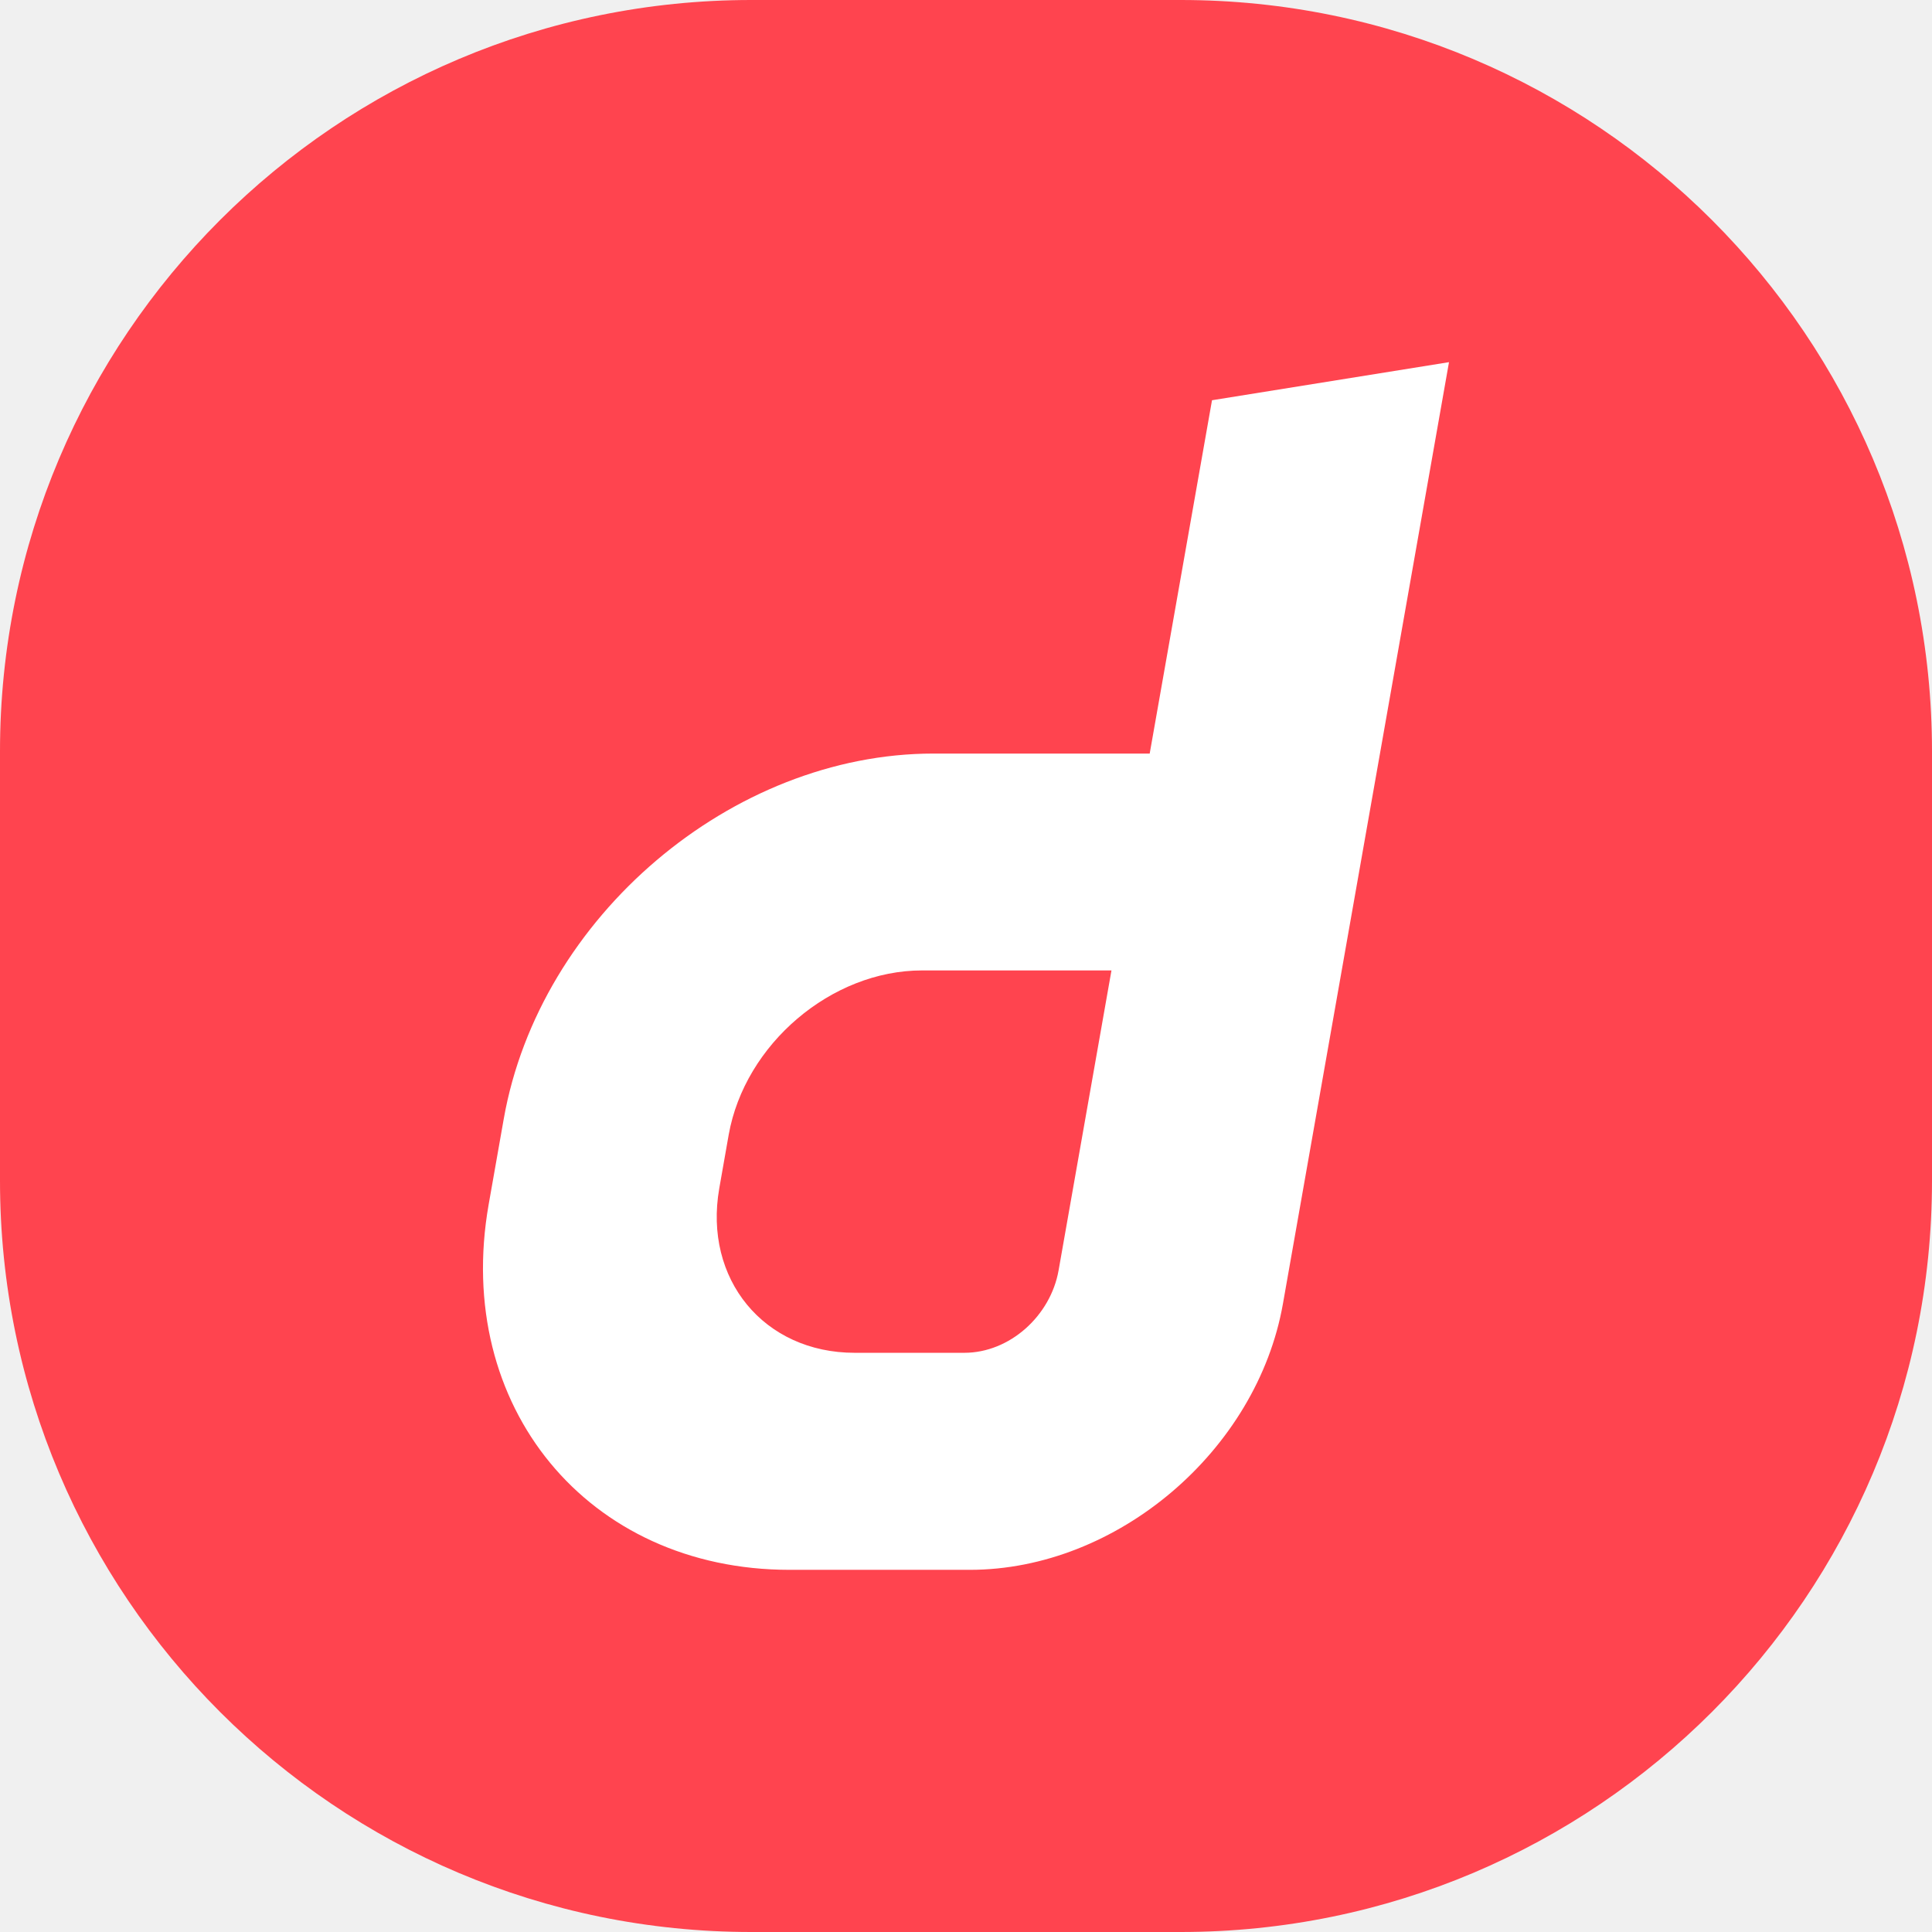
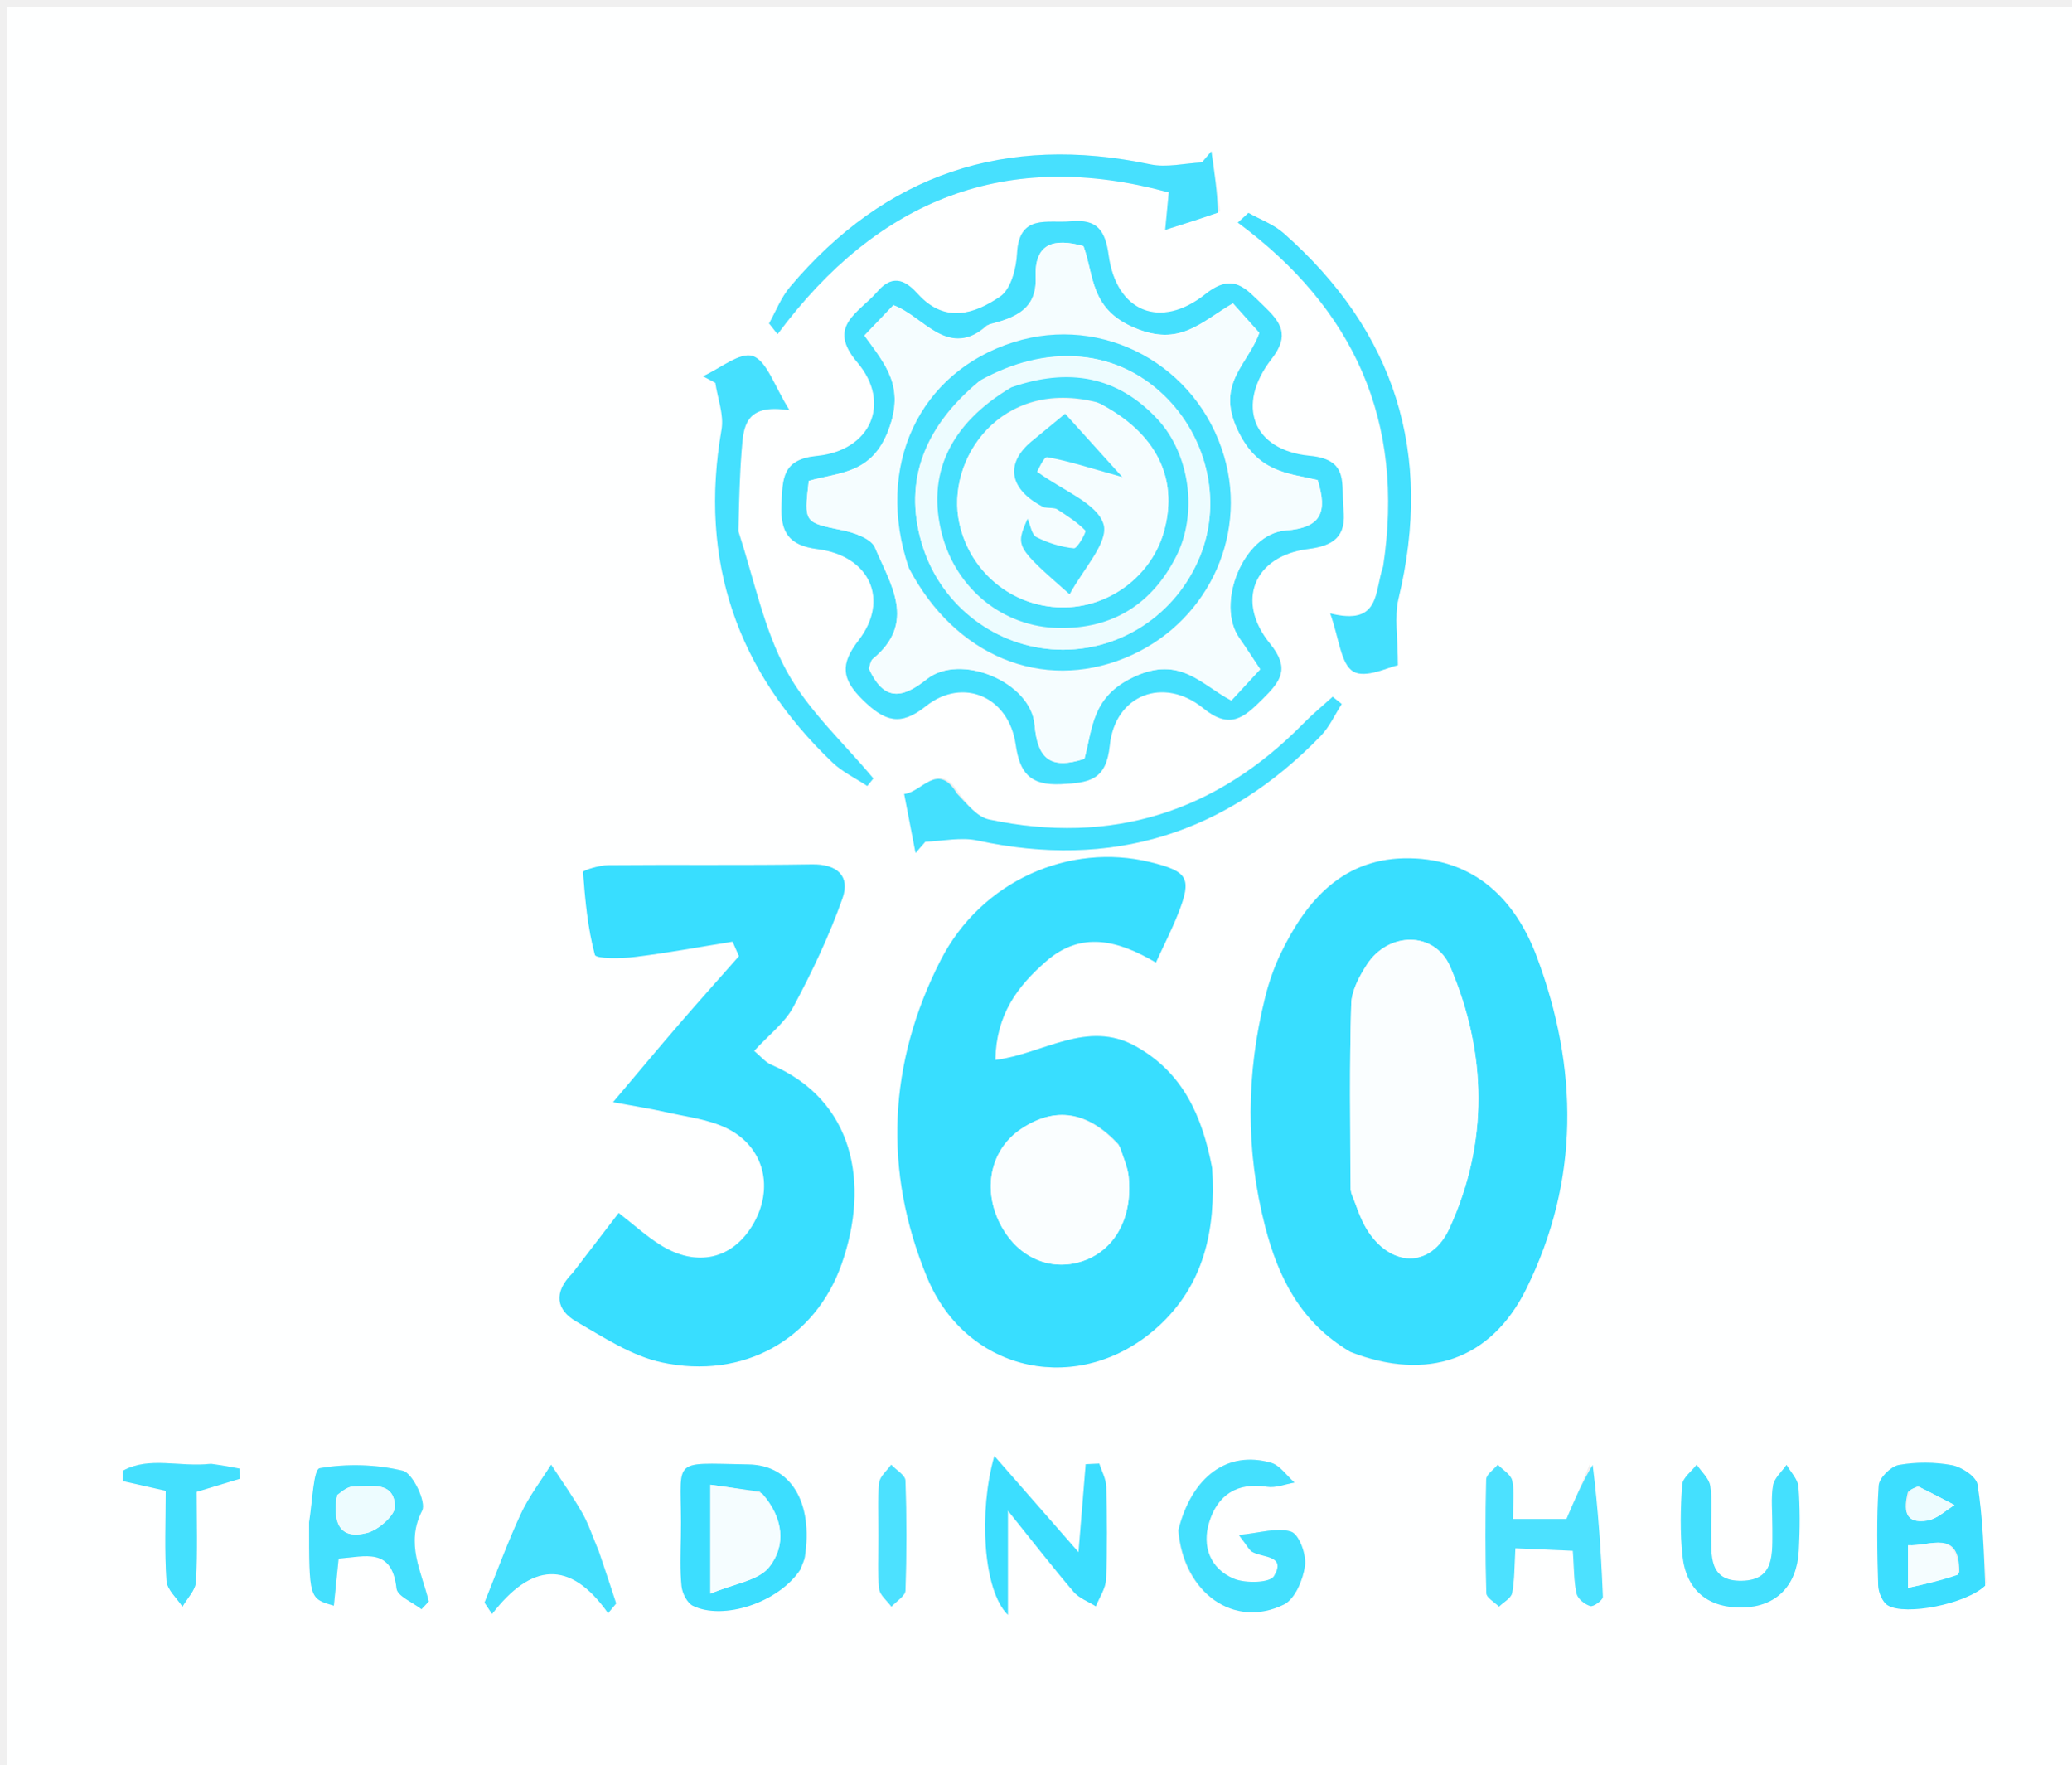
- <svg xmlns="http://www.w3.org/2000/svg" width="24" height="24" fill="none">
-   <path d="M0 9.333A9.333 9.333 0 0 1 9.333 0h5.334A9.333 9.333 0 0 1 24 9.333v5.334A9.333 9.333 0 0 1 14.667 24H9.333A9.333 9.333 0 0 1 0 14.667V9.333Z" fill="#FF444F" />
-   <path d="m15.056 4.972-.774 4.389h-2.686c-2.507 0-4.895 2.03-5.338 4.537l-.188 1.066c-.44 2.507 1.232 4.537 3.738 4.537h2.24c1.827 0 3.567-1.479 3.889-3.305L18 4.499l-2.944.473Zm-1.906 10.81c-.1.564-.607 1.023-1.171 1.023h-1.362c-1.126 0-1.88-.914-1.682-2.043l.117-.665c.2-1.126 1.275-2.042 2.402-2.042h2.353l-.657 3.727Z" fill="#fff" />
+ <svg xmlns="http://www.w3.org/2000/svg" version="1.1" id="Layer_1" x="0px" y="0px" width="100%" viewBox="0 0 290 247" enable-background="new 0 0 290 247" xml:space="preserve">
+   <path fill="#FEFFFF" opacity="1" stroke="none" d=" M180,248   C120,248 60.5,248 1,248   C1,165.667 1,83.333 1,1   C97.667,1 194.333,1 291,1   C291,83.333 291,165.667 291,248   C254.167,248 217.333,248 180,248  M169.662,163.107   C168.315,156.173 165.634,150.183 159.056,146.488   C152.232,142.655 146.102,147.531 139.369,148.387   C139.469,142.025 142.473,138.065 146.451,134.591   C151.379,130.286 156.512,131.6 161.847,134.745   C163.071,132.073 164.118,130.037 164.952,127.918   C166.913,122.934 166.384,122.004 161.109,120.702   C149.793,117.908 137.41,123.261 131.697,134.439   C124.358,148.798 123.641,163.951 129.821,178.85   C135.42,192.349 151.294,195.525 162.105,185.753   C168.521,179.953 170.276,172.302 169.662,163.107  M189.399,189.428   C199.794,193.412 208.765,190.437 213.729,180.38   C221.196,165.248 221.009,149.511 215.175,133.928   C212.188,125.95 206.52,120.306 197.397,120.15   C188.186,119.993 182.958,125.906 179.299,133.538   C178.371,135.473 177.658,137.551 177.14,139.635   C174.484,150.311 174.389,161.034 177.144,171.692   C178.974,178.771 182.077,185.13 189.399,189.428  M79.973,178.487   C77.409,180.973 77.919,183.402 80.697,185.005   C84.528,187.215 88.447,189.814 92.656,190.721   C104.098,193.186 114.139,187.473 117.836,176.96   C121.831,165.599 119.518,153.998 107.968,149.046   C107.156,148.698 106.537,147.901 105.59,147.115   C107.633,144.879 109.885,143.188 111.089,140.936   C113.704,136.045 116.113,130.984 117.958,125.764   C119.059,122.65 117.255,120.942 113.658,121.003   C104.167,121.164 94.672,121.028 85.179,121.114   C83.941,121.126 81.617,121.829 81.635,122.073   C81.928,125.971 82.284,129.91 83.294,133.66   C83.449,134.238 86.955,134.199 88.853,133.965   C93.445,133.401 98.003,132.553 102.574,131.82   C102.872,132.497 103.171,133.175 103.469,133.853   C100.683,137.012 97.87,140.149 95.117,143.338   C92.287,146.616 89.517,149.944 85.839,154.292   C89.379,154.951 91.286,155.236 93.158,155.669   C96.049,156.339 99.137,156.657 101.746,157.933   C107.08,160.543 108.446,166.428 105.36,171.539   C102.471,176.324 97.491,177.437 92.433,174.265   C90.514,173.062 88.815,171.506 86.623,169.805   C84.411,172.683 82.402,175.296 79.973,178.487  M122.592,41.085   C120.202,43.859 115.712,45.642 120.026,50.714   C124.861,56.4 121.952,63.07 114.376,63.823   C109.489,64.309 109.587,67.04 109.424,70.617   C109.249,74.481 110.417,76.356 114.469,76.869   C121.798,77.797 124.594,83.984 120.213,89.648   C117.657,92.952 117.792,95.05 120.844,98.016   C123.883,100.97 126.047,101.72 129.631,98.861   C134.817,94.723 141.243,97.526 142.209,104.188   C142.775,108.091 144.111,109.982 148.543,109.771   C152.531,109.581 154.891,109.234 155.387,104.349   C156.105,97.279 162.912,94.617 168.487,99.146   C172.2,102.163 174.133,100.492 176.757,97.889   C179.285,95.381 180.693,93.624 177.829,90.11   C172.95,84.121 175.607,77.824 183.136,76.856   C186.702,76.397 188.561,75.165 188.102,71.185   C187.717,67.855 189.019,64.34 183.403,63.806   C175.405,63.045 172.995,56.735 178.05,50.24   C180.646,46.904 179.345,45.117 176.918,42.8   C174.449,40.443 172.718,38.038 168.782,41.17   C162.464,46.195 156.309,43.647 155.23,35.729   C154.75,32.205 153.59,30.642 149.936,30.983   C146.636,31.29 142.685,29.884 142.4,35.515   C142.294,37.601 141.538,40.489 140.05,41.504   C136.447,43.964 132.332,45.343 128.532,41.168   C127.095,39.589 125.199,38.051 122.592,41.085  M193.557,79.69   C192.429,82.774 193.34,87.661 186.251,85.868   C187.503,89.342 187.733,92.981 189.493,94.012   C191.209,95.019 194.488,93.36 195.726,93.127   C195.726,89.183 195.198,86.371 195.809,83.833   C200.707,63.49 195.384,46.437 179.719,32.634   C178.328,31.408 176.452,30.733 174.802,29.801   C174.308,30.255 173.813,30.708 173.319,31.162   C189.619,43.215 196.754,58.98 193.557,79.69  M170.85,29.588   C170.439,26.786 170.028,23.983 169.617,21.181   C169.176,21.699 168.735,22.216 168.294,22.734   C165.88,22.853 163.355,23.493 161.068,23.009   C140.792,18.717 123.962,24.352 110.604,40.181   C109.362,41.653 108.641,43.566 107.678,45.275   C108.075,45.777 108.473,46.28 108.871,46.782   C122.984,27.773 141.042,20.739 163.646,26.937   C163.473,28.76 163.356,29.992 163.148,32.183   C165.949,31.298 168.08,30.624 170.85,29.588  M134.036,110.663   C131.281,106.568 129.076,110.928 126.602,111.147   C127.132,113.902 127.662,116.658 128.193,119.413   C128.649,118.886 129.106,118.359 129.563,117.831   C131.994,117.746 134.534,117.157 136.839,117.655   C155.654,121.727 171.642,116.752 184.953,102.989   C186.162,101.739 186.906,100.04 187.865,98.549   C187.443,98.213 187.021,97.877 186.598,97.54   C185.245,98.766 183.826,99.927 182.55,101.228   C170.307,113.725 155.616,118.346 138.494,114.724   C136.823,114.371 135.45,112.609 134.036,110.663  M103.307,73.973   C103.477,70.334 103.556,66.688 103.843,63.058   C104.096,59.863 104.217,56.389 110.55,57.441   C108.383,54 107.39,50.548 105.417,49.845   C103.648,49.214 100.801,51.609 98.43,52.669   C99.006,52.976 99.583,53.283 100.16,53.59   C100.48,55.777 101.389,58.067 101.029,60.136   C97.828,78.509 103.175,93.96 116.557,106.735   C117.956,108.07 119.797,108.942 121.432,110.03   C121.717,109.678 122.001,109.327 122.286,108.975   C118.16,104.008 113.182,99.507 110.144,93.946   C106.953,88.104 105.622,81.247 103.307,73.973  M278.111,221.614   C277.756,217.005 277.62,212.361 276.887,207.814   C276.709,206.709 274.671,205.364 273.305,205.108   C270.892,204.657 268.283,204.649 265.868,205.08   C264.749,205.279 263.122,206.895 263.051,207.958   C262.74,212.595 262.84,217.267 262.978,221.921   C263.007,222.898 263.569,224.276 264.33,224.737   C266.787,226.226 275.31,224.546 278.111,221.614  M164.976,214.599   C165.729,223.058 172.841,228.05 179.787,224.606   C181.337,223.838 182.455,221.138 182.723,219.184   C182.935,217.63 181.907,214.801 180.788,214.419   C178.883,213.768 176.474,214.597 173.455,214.881   C174.682,216.474 174.9,216.97 175.279,217.211   C176.704,218.116 180.168,217.65 178.379,220.643   C177.807,221.599 174.376,221.684 172.749,220.995   C169.451,219.598 168.258,216.469 169.318,213.065   C170.501,209.271 173.211,207.474 177.404,208.133   C178.629,208.325 179.972,207.764 181.262,207.548   C180.172,206.593 179.228,205.132 177.968,204.77   C171.912,203.027 166.89,206.632 164.976,214.599  M222.596,205.01   C221.53,207.505 220.463,210 219.335,212.64   C217.176,212.64 214.65,212.64 211.83,212.64   C211.83,210.553 212.063,208.855 211.737,207.272   C211.562,206.426 210.424,205.778 209.721,205.04   C209.152,205.729 208.108,206.405 208.09,207.108   C207.955,212.41 207.959,217.719 208.109,223.021   C208.127,223.668 209.268,224.284 209.889,224.914   C210.529,224.282 211.588,223.73 211.726,223.003   C212.084,221.116 212.037,219.153 212.181,216.738   C215.108,216.869 217.624,216.981 220.225,217.097   C220.399,219.486 220.357,221.33 220.745,223.079   C220.906,223.805 221.904,224.612 222.678,224.833   C223.129,224.962 224.446,223.982 224.429,223.537   C224.187,217.403 223.782,211.275 222.596,205.01  M43.276,213.572   C43.276,223.782 43.276,223.782 46.747,224.777   C46.964,222.637 47.174,220.563 47.414,218.192   C51.125,217.915 54.873,216.554 55.519,222.372   C55.639,223.455 57.795,224.312 59.011,225.274   C59.353,224.912 59.695,224.551 60.036,224.19   C59.029,220.015 56.718,216.076 59.112,211.46   C59.72,210.286 57.78,206.23 56.423,205.897   C52.684,204.981 48.554,204.876 44.765,205.531   C43.886,205.683 43.753,210.143 43.276,213.572  M141.127,216.085   C141.127,215.012 141.127,213.938 141.127,211.477   C144.769,216.009 147.468,219.5 150.335,222.847   C151.107,223.747 152.391,224.206 153.44,224.868   C153.94,223.603 154.817,222.354 154.87,221.07   C155.051,216.757 155.004,212.429 154.891,208.111   C154.862,207.029 154.26,205.962 153.922,204.888   C153.286,204.916 152.651,204.944 152.016,204.973   C151.697,208.874 151.379,212.776 151.01,217.292   C146.828,212.511 143.289,208.466 139.227,203.822   C137.021,211.528 137.612,222.619 141.127,226.068   C141.127,222.22 141.127,219.573 141.127,216.085  M112.194,219.366   C112.365,218.897 112.618,218.44 112.693,217.956   C113.862,210.4 110.808,205.103 104.791,205.004   C93.307,204.815 95.555,203.898 95.337,215.07   C95.292,217.401 95.19,219.749 95.429,222.056   C95.531,223.038 96.214,224.398 97.023,224.796   C101.274,226.889 109.027,224.341 112.194,219.366  M248.167,214.325   C248.154,217.517 248.526,221.186 243.919,221.295   C239.172,221.407 239.641,217.654 239.587,214.499   C239.55,212.339 239.775,210.147 239.467,208.031   C239.311,206.963 238.231,206.031 237.569,205.037   C236.858,205.974 235.604,206.873 235.535,207.856   C235.301,211.159 235.222,214.521 235.58,217.807   C236.111,222.681 239.244,225.156 244.057,225.031   C248.66,224.911 251.591,222.034 251.862,217.108   C252.027,214.126 252.045,211.116 251.817,208.142   C251.735,207.08 250.734,206.088 250.153,205.064   C249.494,206.015 248.448,206.897 248.264,207.933   C247.948,209.705 248.171,211.573 248.167,214.325  M83.688,216.801   C82.976,215.121 82.415,213.355 81.516,211.782   C80.191,209.462 78.625,207.278 77.161,205.036   C75.728,207.328 74.047,209.505 72.918,211.938   C71.038,215.988 69.512,220.202 67.837,224.347   C68.189,224.878 68.542,225.41 68.895,225.941   C74.328,218.893 79.746,218.186 85.144,225.829   C85.521,225.374 85.898,224.918 86.276,224.463   C85.515,222.146 84.755,219.828 83.688,216.801  M29.125,204.915   C25.179,205.429 20.909,203.825 17.201,205.89   C17.194,206.372 17.186,206.853 17.179,207.335   C19.103,207.771 21.028,208.206 23.202,208.698   C23.202,213.038 23.024,217.184 23.31,221.297   C23.397,222.55 24.765,223.714 25.546,224.919   C26.208,223.754 27.375,222.617 27.441,221.419   C27.674,217.168 27.532,212.896 27.532,208.846   C29.988,208.101 31.811,207.548 33.634,206.995   C33.595,206.523 33.555,206.052 33.516,205.58   C32.345,205.359 31.174,205.138 29.125,204.915  M122.994,215.481   C123.001,217.797 122.845,220.131 123.096,222.42   C123.193,223.305 124.212,224.089 124.811,224.92   C125.499,224.163 126.756,223.426 126.783,222.647   C126.96,217.525 126.959,212.391 126.779,207.269   C126.752,206.503 125.476,205.781 124.779,205.039   C124.191,205.882 123.194,206.681 123.097,207.578   C122.848,209.868 123.002,212.201 122.994,215.481  z" />
+   <path fill="#38DEFF" opacity="1" stroke="none" d=" M169.724,163.534   C170.276,172.302 168.521,179.953 162.105,185.753   C151.294,195.525 135.42,192.349 129.821,178.85   C123.641,163.951 124.358,148.798 131.697,134.439   C137.41,123.261 149.793,117.908 161.109,120.702   C166.384,122.004 166.913,122.934 164.952,127.918   C164.118,130.037 163.071,132.073 161.847,134.745   C156.512,131.6 151.379,130.286 146.451,134.591   C142.473,138.065 139.469,142.025 139.369,148.387   C146.102,147.531 152.232,142.655 159.056,146.488   C165.634,150.183 168.315,156.173 169.724,163.534  M156.625,160.203   C152.322,155.552 147.78,154.832 142.973,158.041   C138.854,160.79 137.571,166.045 139.831,170.912   C141.971,175.521 146.29,177.841 150.749,176.778   C155.74,175.588 158.654,170.847 158.031,164.725   C157.899,163.432 157.35,162.182 156.625,160.203  z" />
+   <path fill="#38DEFF" opacity="1" stroke="none" d=" M189.064,189.241   C182.077,185.13 178.974,178.771 177.144,171.692   C174.389,161.034 174.484,150.311 177.14,139.635   C177.658,137.551 178.371,135.473 179.299,133.538   C182.958,125.906 188.186,119.993 197.397,120.15   C206.52,120.306 212.188,125.95 215.175,133.928   C221.009,149.511 221.196,165.248 213.729,180.38   C208.765,190.437 199.794,193.412 189.064,189.241  M189.174,167.007   C189.882,168.682 190.4,170.472 191.331,172.011   C194.607,177.427 200.343,177.647 202.952,171.943   C208.453,159.915 208.213,147.441 203.075,135.371   C200.919,130.305 194.385,130.385 191.377,135.05   C190.324,136.683 189.253,138.667 189.198,140.52   C188.945,149.074 189.047,157.638 189.174,167.007  z" />
+   <path fill="#38DEFF" opacity="1" stroke="none" d=" M80.183,178.198   C82.402,175.296 84.411,172.683 86.623,169.805   C88.815,171.506 90.514,173.062 92.433,174.265   C97.491,177.437 102.471,176.324 105.36,171.539   C108.446,166.428 107.08,160.543 101.746,157.933   C99.137,156.657 96.049,156.339 93.158,155.669   C91.286,155.236 89.379,154.951 85.839,154.292   C89.517,149.944 92.287,146.616 95.117,143.338   C97.87,140.149 100.683,137.012 103.469,133.853   C103.171,133.175 102.872,132.497 102.574,131.82   C98.003,132.553 93.445,133.401 88.853,133.965   C86.955,134.199 83.449,134.238 83.294,133.66   C82.284,129.91 81.928,125.971 81.635,122.073   C81.617,121.829 83.941,121.126 85.179,121.114   C94.672,121.028 104.167,121.164 113.658,121.003   C117.255,120.942 119.059,122.65 117.958,125.764   C116.113,130.984 113.704,136.045 111.089,140.936   C109.885,143.188 107.633,144.879 105.59,147.115   C106.537,147.901 107.156,148.698 107.968,149.046   C119.518,153.998 121.831,165.599 117.836,176.96   C114.139,187.473 104.098,193.186 92.656,190.721   C88.447,189.814 84.528,187.215 80.697,185.005   C77.919,183.402 77.409,180.973 80.183,178.198  z" />
+   <path fill="#45E0FE" opacity="1" stroke="none" d=" M122.847,40.831   C125.199,38.051 127.095,39.589 128.532,41.168   C132.332,45.343 136.447,43.964 140.05,41.504   C141.538,40.489 142.294,37.601 142.4,35.515   C142.685,29.884 146.636,31.29 149.936,30.983   C153.59,30.642 154.75,32.205 155.23,35.729   C156.309,43.647 162.464,46.195 168.782,41.17   C172.718,38.038 174.449,40.443 176.918,42.8   C179.345,45.117 180.646,46.904 178.05,50.24   C172.995,56.735 175.405,63.045 183.403,63.806   C189.019,64.34 187.717,67.855 188.102,71.185   C188.561,75.165 186.702,76.397 183.136,76.856   C175.607,77.824 172.95,84.121 177.829,90.11   C180.693,93.624 179.285,95.381 176.757,97.889   C174.133,100.492 172.2,102.163 168.487,99.146   C162.912,94.617 156.105,97.279 155.387,104.349   C154.891,109.234 152.531,109.581 148.543,109.771   C144.111,109.982 142.775,108.091 142.209,104.188   C141.243,97.526 134.817,94.723 129.631,98.861   C126.047,101.72 123.883,100.97 120.844,98.016   C117.792,95.05 117.657,92.952 120.213,89.648   C124.594,83.984 121.798,77.797 114.469,76.869   C110.417,76.356 109.249,74.481 109.424,70.617   C109.587,67.04 109.489,64.309 114.376,63.823   C121.952,63.07 124.861,56.4 120.026,50.714   C115.712,45.642 120.202,43.859 122.847,40.831  M138.186,45.542   C132.76,50.513 129.453,44.318 125.09,42.72   C123.655,44.223 122.346,45.594 121.028,46.974   C124.125,51.205 126.659,54.161 124.426,60.143   C122.075,66.441 117.455,66.08 113.243,67.321   C112.556,73.237 112.581,73.119 118.02,74.242   C119.657,74.58 121.988,75.408 122.507,76.641   C124.663,81.754 128.401,87.163 122.226,92.229   C121.89,92.505 121.836,93.123 121.652,93.577   C123.65,97.973 126.109,98.008 129.732,95.098   C134.444,91.313 144.363,95.479 144.861,101.453   C145.246,106.073 146.955,107.83 151.837,106.227   C153.015,101.925 152.812,97.52 158.804,94.735   C165.284,91.723 168.208,95.865 172.415,98.059   C173.919,96.43 175.134,95.116 176.449,93.692   C175.353,92.048 174.468,90.658 173.523,89.311   C170.153,84.506 174.125,74.708 179.999,74.263   C184.983,73.886 185.926,71.733 184.485,67.194   C180.04,66.202 175.982,66.041 173.222,60.058   C170.255,53.626 174.759,51.025 176.325,46.591   C175.062,45.179 173.882,43.86 172.635,42.467   C168.041,45.166 165.19,48.552 158.888,45.908   C152.61,43.274 153.23,38.646 151.708,34.453   C147.513,33.281 144.821,34.07 145.012,38.832   C145.186,43.186 142.351,44.464 138.186,45.542  z" />
+   <path fill="#44E0FE" opacity="1" stroke="none" d=" M193.674,79.261   C196.754,58.98 189.619,43.215 173.319,31.162   C173.813,30.708 174.308,30.255 174.802,29.801   C176.452,30.733 178.328,31.408 179.719,32.634   C195.384,46.437 200.707,63.49 195.809,83.833   C195.198,86.371 195.726,89.183 195.726,93.127   C194.488,93.36 191.209,95.019 189.493,94.012   C187.733,92.981 187.503,89.342 186.251,85.868   C193.34,87.661 192.429,82.774 193.674,79.261  z" />
+   <path fill="#47E0FE" opacity="1" stroke="none" d=" M170.53,29.769   C168.08,30.624 165.949,31.298 163.148,32.183   C163.356,29.992 163.473,28.76 163.646,26.937   C141.042,20.739 122.984,27.773 108.871,46.782   C108.473,46.28 108.075,45.777 107.678,45.275   C108.641,43.566 109.362,41.653 110.604,40.181   C123.962,24.352 140.792,18.717 161.068,23.009   C163.355,23.493 165.88,22.853 168.294,22.734   C168.735,22.216 169.176,21.699 169.617,21.181   C170.028,23.983 170.439,26.786 170.53,29.769  z" />
+   <path fill="#44E0FE" opacity="1" stroke="none" d=" M133.987,111.082   C135.45,112.609 136.823,114.371 138.494,114.724   C155.616,118.346 170.307,113.725 182.55,101.228   C183.826,99.927 185.245,98.766 186.598,97.54   C187.021,97.877 187.443,98.213 187.865,98.549   C186.906,100.04 186.162,101.739 184.953,102.989   C171.642,116.752 155.654,121.727 136.839,117.655   C134.534,117.157 131.994,117.746 129.563,117.831   C129.106,118.359 128.649,118.886 128.193,119.413   C127.662,116.658 127.132,113.902 126.602,111.147   C129.076,110.928 131.281,106.568 133.987,111.082  z" />
+   <path fill="#45E0FE" opacity="1" stroke="none" d=" M103.393,74.403   C105.622,81.247 106.953,88.104 110.144,93.946   C113.182,99.507 118.16,104.008 122.286,108.975   C122.001,109.327 121.717,109.678 121.432,110.03   C119.797,108.942 117.956,108.07 116.557,106.735   C103.175,93.96 97.828,78.509 101.029,60.136   C101.389,58.067 100.48,55.777 100.16,53.59   C99.583,53.283 99.006,52.976 98.43,52.669   C100.801,51.609 103.648,49.214 105.417,49.845   C107.39,50.548 108.383,54 110.55,57.441   C104.217,56.389 104.096,59.863 103.843,63.058   C103.556,66.688 103.477,70.334 103.393,74.403  z" />
+   <path fill="#3CDEFF" opacity="1" stroke="none" d=" M277.959,221.974   C275.31,224.546 266.787,226.226 264.33,224.737   C263.569,224.276 263.007,222.898 262.978,221.921   C262.84,217.267 262.74,212.595 263.051,207.958   C263.122,206.895 264.749,205.279 265.868,205.08   C268.283,204.649 270.892,204.657 273.305,205.108   C274.671,205.364 276.709,206.709 276.887,207.814   C277.62,212.361 277.756,217.005 277.959,221.974  M274.347,220.115   C274.385,213.92 270.217,216.523 267.147,216.323   C267.147,218.288 267.147,219.864 267.147,222.286   C269.68,221.727 271.803,221.259 274.347,220.115  M267.138,208.864   C266.521,211.265 266.588,213.403 269.885,212.859   C271.228,212.637 272.412,211.444 273.668,210.693   C272.023,209.841 270.389,208.968 268.722,208.161   C268.482,208.045 268.088,208.249 267.138,208.864  z" />
+   <path fill="#44E0FE" opacity="1" stroke="none" d=" M164.988,214.194   C166.89,206.632 171.912,203.027 177.968,204.77   C179.228,205.132 180.172,206.593 181.262,207.548   C179.972,207.764 178.629,208.325 177.404,208.133   C173.211,207.474 170.501,209.271 169.318,213.065   C168.258,216.469 169.451,219.598 172.749,220.995   C174.376,221.684 177.807,221.599 178.379,220.643   C180.168,217.65 176.704,218.116 175.279,217.211   C174.9,216.97 174.682,216.474 173.455,214.881   C176.474,214.597 178.883,213.768 180.788,214.419   C181.907,214.801 182.935,217.63 182.723,219.184   C182.455,221.138 181.337,223.838 179.787,224.606   C172.841,228.05 165.729,223.058 164.988,214.194  z" />
+   <path fill="#4CE1FF" opacity="1" stroke="none" d=" M223.006,205.077   C223.782,211.275 224.187,217.403 224.429,223.537   C224.446,223.982 223.129,224.962 222.678,224.833   C221.904,224.612 220.906,223.805 220.745,223.079   C220.357,221.33 220.399,219.486 220.225,217.097   C217.624,216.981 215.108,216.869 212.181,216.738   C212.037,219.153 212.084,221.116 211.726,223.003   C211.588,223.73 210.529,224.282 209.889,224.914   C209.268,224.284 208.127,223.668 208.109,223.021   C207.959,217.719 207.955,212.41 208.09,207.108   C208.108,206.405 209.152,205.729 209.721,205.04   C210.424,205.778 211.562,206.426 211.737,207.272   C212.063,208.855 211.83,210.553 211.83,212.64   C214.65,212.64 217.176,212.64 219.335,212.64   C220.463,210 221.53,207.505 223.006,205.077  z" />
+   <path fill="#44E0FE" opacity="1" stroke="none" d=" M43.276,213.096   C43.753,210.143 43.886,205.683 44.765,205.531   C48.554,204.876 52.684,204.981 56.423,205.897   C57.78,206.23 59.72,210.286 59.112,211.46   C56.718,216.076 59.029,220.015 60.036,224.19   C59.695,224.551 59.353,224.912 59.011,225.274   C57.795,224.312 55.639,223.455 55.519,222.372   C54.873,216.554 51.125,217.915 47.414,218.192   C47.174,220.563 46.964,222.637 46.747,224.777   C43.276,223.782 43.276,223.782 43.276,213.096  M47.116,209.69   C46.63,213.04 47.44,215.633 51.427,214.587   C53.015,214.17 55.367,212.079 55.311,210.846   C55.147,207.297 51.914,208.07 49.524,208.086   C48.782,208.09 48.042,208.594 47.116,209.69  z" />
+   <path fill="#3CDEFF" opacity="1" stroke="none" d=" M141.127,216.505   C141.127,219.573 141.127,222.22 141.127,226.068   C137.612,222.619 137.021,211.528 139.227,203.822   C143.289,208.466 146.828,212.511 151.01,217.292   C151.379,212.776 151.697,208.874 152.016,204.973   C152.651,204.944 153.286,204.916 153.922,204.888   C154.26,205.962 154.862,207.029 154.891,208.111   C155.004,212.429 155.051,216.757 154.87,221.07   C154.817,222.354 153.94,223.603 153.44,224.868   C152.391,224.206 151.107,223.747 150.335,222.847   C147.468,219.5 144.769,216.009 141.127,211.477   C141.127,213.938 141.127,215.012 141.127,216.505  z" />
+   <path fill="#3CDEFF" opacity="1" stroke="none" d=" M112.054,219.737   C109.027,224.341 101.274,226.889 97.023,224.796   C96.214,224.398 95.531,223.038 95.429,222.056   C95.19,219.749 95.292,217.401 95.337,215.07   C95.555,203.898 93.307,204.815 104.791,205.004   C110.808,205.103 113.862,210.4 112.693,217.956   C112.618,218.44 112.365,218.897 112.054,219.737  M106.388,208.815   C104.18,208.507 101.971,208.198 99.468,207.848   C99.468,212.878 99.468,217.246 99.468,223.1   C102.825,221.68 106.19,221.276 107.691,219.388   C110.071,216.395 109.775,212.528 106.388,208.815  z" />
+   <path fill="#44E0FE" opacity="1" stroke="none" d=" M248.167,213.863   C248.171,211.573 247.948,209.705 248.264,207.933   C248.448,206.897 249.494,206.015 250.153,205.064   C250.734,206.088 251.735,207.08 251.817,208.142   C252.045,211.116 252.027,214.126 251.862,217.108   C251.591,222.034 248.66,224.911 244.057,225.031   C239.244,225.156 236.111,222.681 235.58,217.807   C235.222,214.521 235.301,211.159 235.535,207.856   C235.604,206.873 236.858,205.974 237.569,205.037   C238.231,206.031 239.311,206.963 239.467,208.031   C239.775,210.147 239.55,212.339 239.587,214.499   C239.641,217.654 239.172,221.407 243.919,221.295   C248.526,221.186 248.154,217.517 248.167,213.863  z" />
+   <path fill="#45E0FE" opacity="1" stroke="none" d=" M83.841,217.156   C84.755,219.828 85.515,222.146 86.276,224.463   C85.898,224.918 85.521,225.374 85.144,225.829   C79.746,218.186 74.328,218.893 68.895,225.941   C68.542,225.41 68.189,224.878 67.837,224.347   C69.512,220.202 71.038,215.988 72.918,211.938   C74.047,209.505 75.728,207.328 77.161,205.036   C78.625,207.278 80.191,209.462 81.516,211.782   C82.415,213.355 82.976,215.121 83.841,217.156  z" />
+   <path fill="#44E0FE" opacity="1" stroke="none" d=" M29.564,204.916   C31.174,205.138 32.345,205.359 33.516,205.58   C33.555,206.052 33.595,206.523 33.634,206.995   C31.811,207.548 29.988,208.101 27.532,208.846   C27.532,212.896 27.674,217.168 27.441,221.419   C27.375,222.617 26.208,223.754 25.546,224.919   C24.765,223.714 23.397,222.55 23.31,221.297   C23.024,217.184 23.202,213.038 23.202,208.698   C21.028,208.206 19.103,207.771 17.179,207.335   C17.186,206.853 17.194,206.372 17.201,205.89   C20.909,203.825 25.179,205.429 29.564,204.916  z" />
+   <path fill="#4CE1FF" opacity="1" stroke="none" d=" M122.994,214.999   C123.002,212.201 122.848,209.868 123.097,207.578   C123.194,206.681 124.191,205.882 124.779,205.039   C125.476,205.781 126.752,206.503 126.779,207.269   C126.959,212.391 126.96,217.525 126.783,222.647   C126.756,223.426 125.499,224.163 124.811,224.92   C124.212,224.089 123.193,223.305 123.096,222.42   C122.845,220.131 123.001,217.797 122.994,214.999  z" />
+   <path fill="#FAFEFF" opacity="1" stroke="none" d=" M156.81,160.558   C157.35,162.182 157.899,163.432 158.031,164.725   C158.654,170.847 155.74,175.588 150.749,176.778   C146.29,177.841 141.971,175.521 139.831,170.912   C137.571,166.045 138.854,160.79 142.973,158.041   C147.78,154.832 152.322,155.552 156.81,160.558  z" />
+   <path fill="#FAFEFF" opacity="1" stroke="none" d=" M189.098,166.603   C189.047,157.638 188.945,149.074 189.198,140.52   C189.253,138.667 190.324,136.683 191.377,135.05   C194.385,130.385 200.919,130.305 203.075,135.371   C208.213,147.441 208.453,159.915 202.952,171.943   C200.343,177.647 194.607,177.427 191.331,172.011   C190.4,170.472 189.882,168.682 189.098,166.603  z" />
+   <path fill="#F5FDFF" opacity="1" stroke="none" d=" M138.535,45.384   C142.351,44.464 145.186,43.186 145.012,38.832   C144.821,34.07 147.513,33.281 151.708,34.453   C153.23,38.646 152.61,43.274 158.888,45.908   C165.19,48.552 168.041,45.166 172.635,42.467   C173.882,43.86 175.062,45.179 176.325,46.591   C174.759,51.025 170.255,53.626 173.222,60.058   C175.982,66.041 180.04,66.202 184.485,67.194   C185.926,71.733 184.983,73.886 179.999,74.263   C174.125,74.708 170.153,84.506 173.523,89.311   C174.468,90.658 175.353,92.048 176.449,93.692   C175.134,95.116 173.919,96.43 172.415,98.059   C168.208,95.865 165.284,91.723 158.804,94.735   C152.812,97.52 153.015,101.925 151.837,106.227   C146.955,107.83 145.246,106.073 144.861,101.453   C144.363,95.479 134.444,91.313 129.732,95.098   C126.109,98.008 123.65,97.973 121.652,93.577   C121.836,93.123 121.89,92.505 122.226,92.229   C128.401,87.163 124.663,81.754 122.507,76.641   C121.988,75.408 119.657,74.58 118.02,74.242   C112.581,73.119 112.556,73.237 113.243,67.321   C117.455,66.08 122.075,66.441 124.426,60.143   C126.659,54.161 124.125,51.205 121.028,46.974   C122.346,45.594 123.655,44.223 125.09,42.72   C129.453,44.318 132.76,50.513 138.535,45.384  M127.413,79.847   C133.748,91.873 145.911,96.829 157.51,92.11   C168.762,87.533 174.752,75.386 171.41,63.921   C167.679,51.125 154.463,43.945 141.923,47.901   C128.706,52.071 122.43,65.291 127.413,79.847  z" />
+   <path fill="#F5FDFF" opacity="1" stroke="none" d=" M274.136,220.453   C271.803,221.259 269.68,221.727 267.147,222.286   C267.147,219.864 267.147,218.288 267.147,216.323   C270.217,216.523 274.385,213.92 274.136,220.453  z" />
+   <path fill="#EDFCFF" opacity="1" stroke="none" d=" M267.451,208.585   C268.088,208.249 268.482,208.045 268.722,208.161   C270.389,208.968 272.023,209.841 273.668,210.693   C272.412,211.444 271.228,212.637 269.885,212.859   C266.588,213.403 266.521,211.265 267.451,208.585  z" />
+   <path fill="#EDFCFF" opacity="1" stroke="none" d=" M47.209,209.279   C48.042,208.594 48.782,208.09 49.524,208.086   C51.914,208.07 55.147,207.297 55.311,210.846   C55.367,212.079 53.015,214.17 51.427,214.587   C47.44,215.633 46.63,213.04 47.209,209.279  z" />
+   <path fill="#F5FDFF" opacity="1" stroke="none" d=" M106.713,209.07   C109.775,212.528 110.071,216.395 107.691,219.388   C106.19,221.276 102.825,221.68 99.468,223.1   C99.468,217.246 99.468,212.878 99.468,207.848   C101.971,208.198 104.18,208.507 106.713,209.07  z" />
+   <path fill="#47E0FE" opacity="1" stroke="none" d=" M127.253,79.495   C122.43,65.291 128.706,52.071 141.923,47.901   C154.463,43.945 167.679,51.125 171.41,63.921   C174.752,75.386 168.762,87.533 157.51,92.11   C145.911,96.829 133.748,91.873 127.253,79.495  M137.042,53.418   C128.988,60.087 126.37,67.993 129.3,76.803   C132,84.922 139.521,90.599 148.023,90.937   C156.713,91.281 164.67,86.088 168.018,77.888   C171.247,69.976 168.904,60.529 162.266,54.693   C155.622,48.852 146.381,48.209 137.042,53.418  z" />
+   <path fill="#EDFCFF" opacity="1" stroke="none" d=" M137.346,53.199   C146.381,48.209 155.622,48.852 162.266,54.693   C168.904,60.529 171.247,69.976 168.018,77.888   C164.67,86.088 156.713,91.281 148.023,90.937   C139.521,90.599 132,84.922 129.3,76.803   C126.37,67.993 128.988,60.087 137.346,53.199  M141.246,54.389   C132.943,59.371 129.697,66.494 131.915,74.863   C133.925,82.447 140.456,87.786 148.257,87.915   C155.805,88.041 161.334,84.543 164.714,77.826   C167.732,71.831 166.596,63.525 162.051,58.661   C156.436,52.651 149.619,51.428 141.246,54.389  z" />
+   <path fill="#47E0FE" opacity="1" stroke="none" d=" M141.608,54.224   C149.619,51.428 156.436,52.651 162.051,58.661   C166.596,63.525 167.732,71.831 164.714,77.826   C161.334,84.543 155.805,88.041 148.257,87.915   C140.456,87.786 133.925,82.447 131.915,74.863   C129.697,66.494 132.943,59.371 141.608,54.224  M153.603,56.314   C140.129,52.853 132.349,64.316 134.332,73.28   C135.838,80.09 141.714,84.916 148.605,85.03   C155.279,85.14 161.351,80.573 163.038,74.175   C164.97,66.844 161.871,60.592 153.603,56.314  z" />
+   <path fill="#F5FDFF" opacity="1" stroke="none" d=" M153.977,56.48   C161.871,60.592 164.97,66.844 163.038,74.175   C161.351,80.573 155.279,85.14 148.605,85.03   C141.714,84.916 135.838,80.09 134.332,73.28   C132.349,64.316 140.129,52.853 153.977,56.48  M146.568,71.081   C147.062,71.145 147.655,71.057 148.033,71.301   C149.421,72.197 150.836,73.107 151.977,74.27   C152.151,74.447 150.85,76.806 150.369,76.758   C148.573,76.581 146.739,76.011 145.121,75.191   C144.446,74.849 144.277,73.509 143.877,72.623   C142.187,76.518 142.187,76.518 149.77,83.191   C151.577,79.767 155.267,75.909 154.509,73.39   C153.628,70.461 148.848,68.706 145.205,66.034   C145.332,65.842 146.155,63.914 146.626,63.997   C149.62,64.521 152.537,65.49 157.135,66.774   C153.927,63.222 151.527,60.564 149.138,57.918   C147.391,59.355 145.909,60.565 144.438,61.788   C140.706,64.891 141.23,68.506 146.568,71.081  z" />
+   <path fill="#47E0FE" opacity="1" stroke="none" d=" M146.167,71.025   C141.23,68.506 140.706,64.891 144.438,61.788   C145.909,60.565 147.391,59.355 149.138,57.918   C151.527,60.564 153.927,63.222 157.135,66.774   C152.537,65.49 149.62,64.521 146.626,63.997   C146.155,63.914 145.332,65.842 145.205,66.034   C148.848,68.706 153.628,70.461 154.509,73.39   C155.267,75.909 151.577,79.767 149.77,83.191   C142.187,76.518 142.187,76.518 143.877,72.623   C144.277,73.509 144.446,74.849 145.121,75.191   C146.739,76.011 148.573,76.581 150.369,76.758   C150.85,76.806 152.151,74.447 151.977,74.27   C150.836,73.107 149.421,72.197 148.033,71.301   C147.655,71.057 147.062,71.145 146.167,71.025  z" />
</svg>
